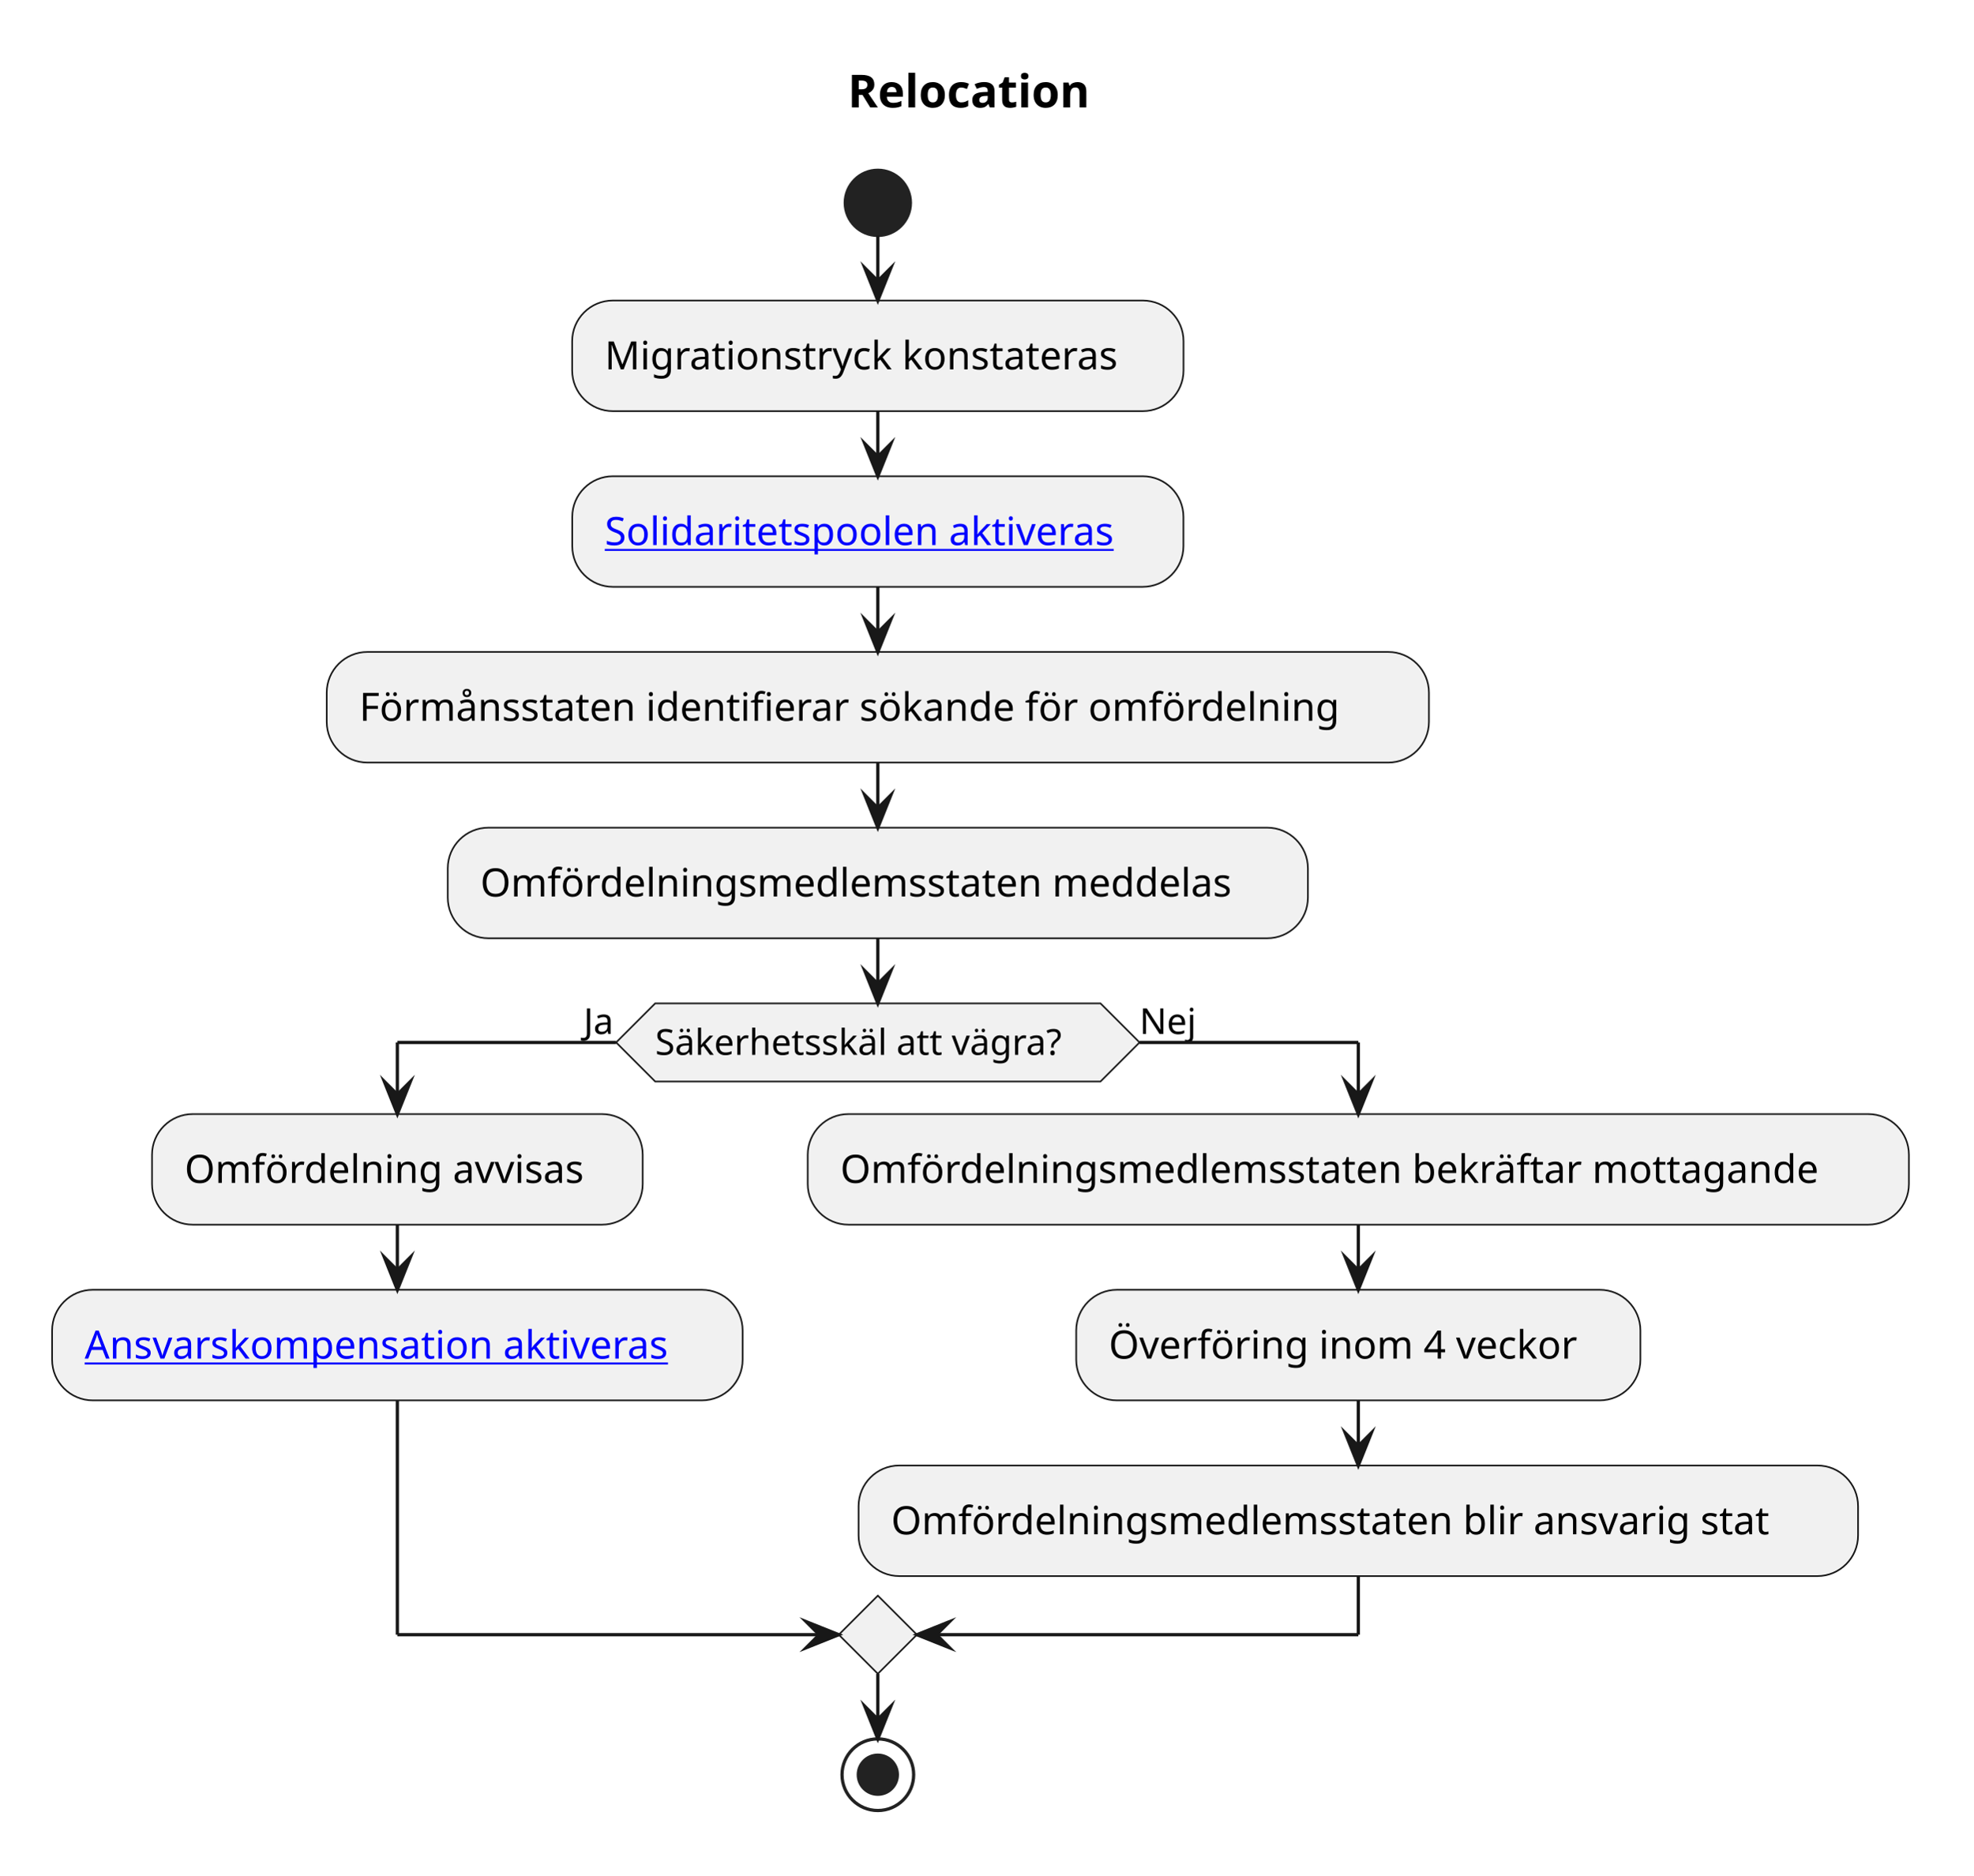
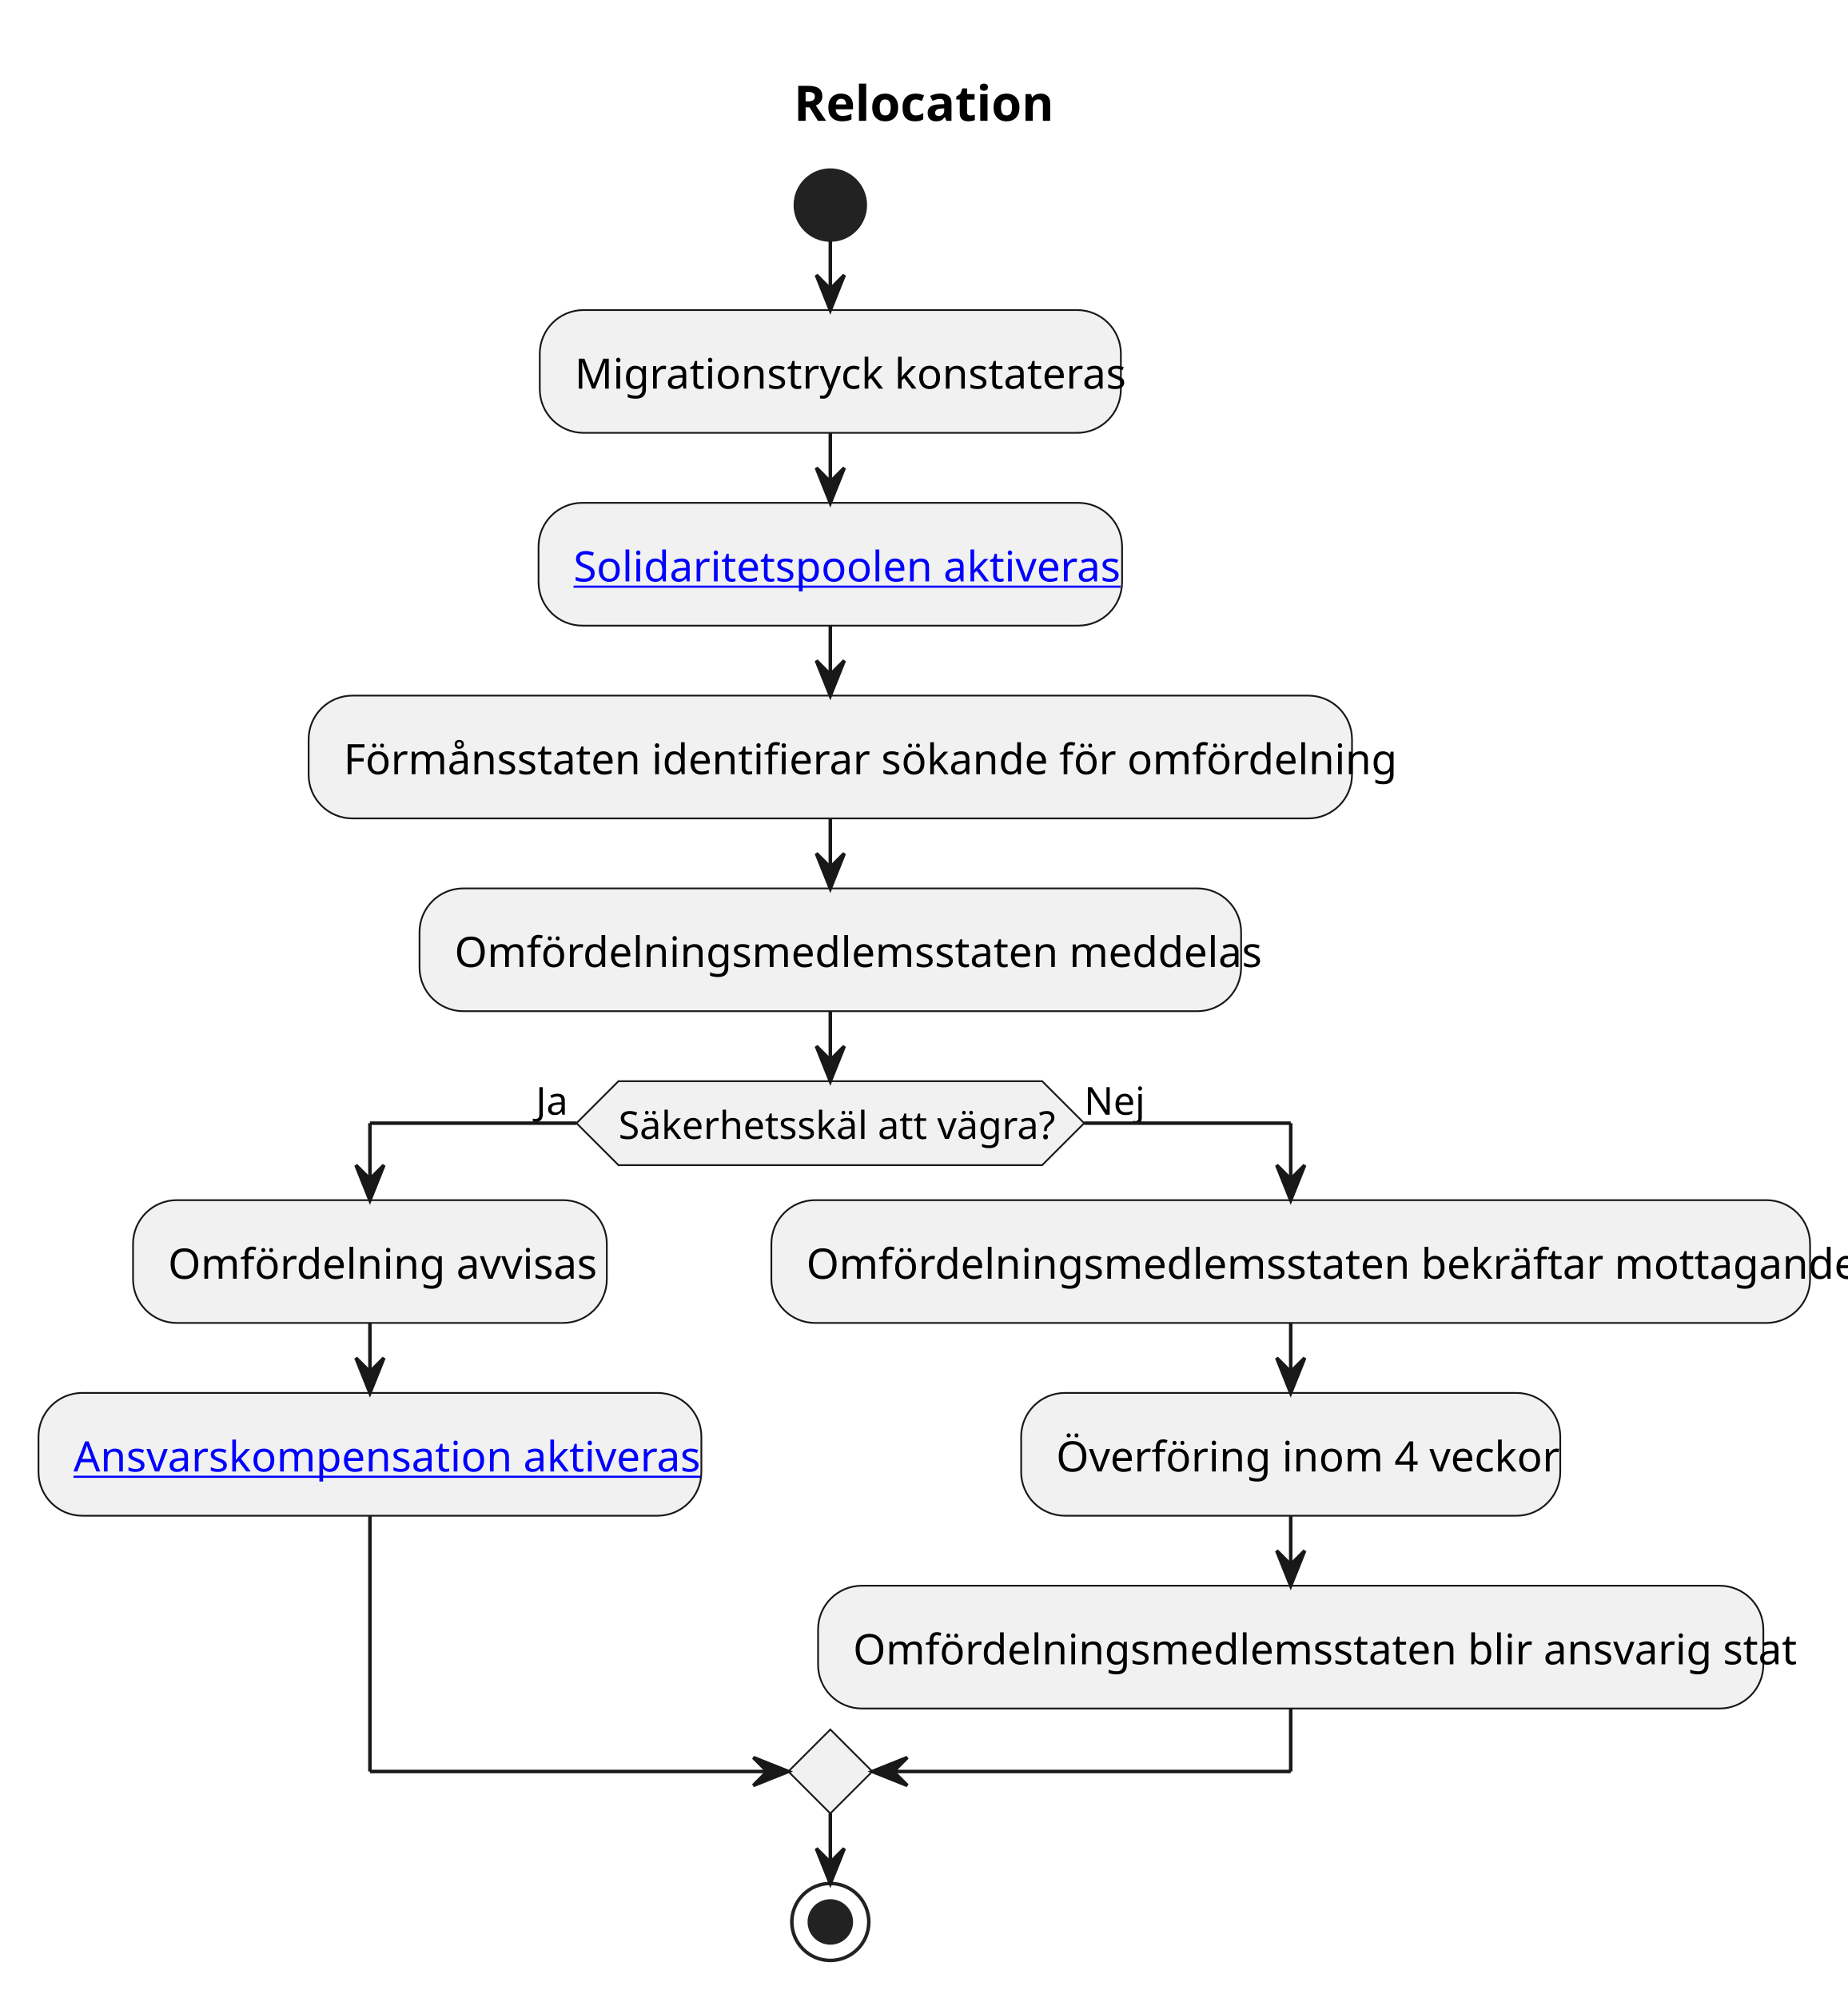
- <svg xmlns="http://www.w3.org/2000/svg" xmlns:xlink="http://www.w3.org/1999/xlink" contentStyleType="text/css" data-diagram-type="ACTIVITY" height="576px" preserveAspectRatio="none" style="width:606px;height:576px;background:#FFFFFF;" version="1.1" viewBox="0 0 606 576" width="606px" zoomAndPan="magnify">
+ <svg xmlns="http://www.w3.org/2000/svg" xmlns:xlink="http://www.w3.org/1999/xlink" contentStyleType="text/css" data-diagram-type="ACTIVITY" height="571px" preserveAspectRatio="none" style="width:528px;height:571px;background:#FFFFFF;" version="1.1" viewBox="0 0 528 571" width="528px" zoomAndPan="magnify">
  <defs />
  <g>
    <g class="title" data-source-line="12">
-       <text fill="#000000" font-family="sans-serif" font-size="14" font-weight="700" lengthAdjust="spacing" textLength="83.515" x="260.369" y="32.995">Relocation</text>
+       <text fill="#000000" font-family="sans-serif" font-size="14" font-weight="bold" lengthAdjust="spacing" textLength="71.565" x="226.828" y="34.533">Relocation</text>
    </g>
-     <ellipse cx="269.595" cy="62.297" fill="#222222" rx="10" ry="10" style="stroke:#222222;stroke-width:1;" />
-     <rect fill="#F1F1F1" height="33.969" rx="12.5" ry="12.5" style="stroke:#181818;stroke-width:0.5;" width="187.766" x="175.712" y="92.297" />
-     <text fill="#000000" font-family="sans-serif" font-size="12" lengthAdjust="spacing" textLength="167.766" x="185.712" y="113.436">Migrationstryck konstateras</text>
-     <rect fill="#F1F1F1" height="33.969" rx="12.5" ry="12.5" style="stroke:#181818;stroke-width:0.5;" width="187.713" x="175.739" y="146.266" />
+     <ellipse cx="237.261" cy="58.609" fill="#222222" rx="10" ry="10" style="stroke:#222222;stroke-width:1;" />
+     <rect fill="#F1F1F1" height="35.094" rx="12.5" ry="12.5" style="stroke:#181818;stroke-width:0.5;" width="166.051" x="154.236" y="88.609" />
+     <text fill="#000000" font-family="sans-serif" font-size="12" lengthAdjust="spacing" textLength="146.051" x="164.236" y="111.066">Migrationstryck konstateras</text>
+     <rect fill="#F1F1F1" height="35.094" rx="12.5" ry="12.5" style="stroke:#181818;stroke-width:0.5;" width="166.748" x="153.887" y="143.703" />
    <a href="../rules/rule-ammr-057-001.md" target="_top" title="../rules/rule-ammr-057-001.md" xlink:actuate="onRequest" xlink:href="../rules/rule-ammr-057-001.md" xlink:show="new" xlink:title="../rules/rule-ammr-057-001.md" xlink:type="simple">
-       <text fill="#0000FF" font-family="sans-serif" font-size="12" lengthAdjust="spacing" text-decoration="underline" textLength="167.713" x="185.739" y="167.404">Solidaritetspoolen aktiveras</text>
+       <text fill="#0000FF" font-family="sans-serif" font-size="12" lengthAdjust="spacing" text-decoration="underline" textLength="146.748" x="163.887" y="166.16">Solidaritetspoolen aktiveras</text>
    </a>
-     <rect fill="#F1F1F1" height="33.969" rx="12.5" ry="12.5" style="stroke:#181818;stroke-width:0.5;" width="338.51" x="100.34" y="200.234" />
-     <text fill="#000000" font-family="sans-serif" font-size="12" lengthAdjust="spacing" textLength="318.51" x="110.34" y="221.373">Förmånsstaten identifierar sökande för omfördelning</text>
-     <rect fill="#F1F1F1" height="33.969" rx="12.5" ry="12.5" style="stroke:#181818;stroke-width:0.5;" width="264.178" x="137.506" y="254.203" />
-     <text fill="#000000" font-family="sans-serif" font-size="12" lengthAdjust="spacing" textLength="244.178" x="147.506" y="275.342">Omfördelningsmedlemsstaten meddelas</text>
-     <polygon fill="#F1F1F1" points="201.216,308.172,337.975,308.172,349.975,320.172,337.975,332.172,201.216,332.172,189.216,320.172,201.216,308.172" style="stroke:#181818;stroke-width:0.5;stroke-linejoin:miter;stroke-miterlimit:10;" />
-     <text fill="#000000" font-family="sans-serif" font-size="11" lengthAdjust="spacing" textLength="136.759" x="201.216" y="323.98">Säkerhetsskäl att vägra?</text>
-     <text fill="#000000" font-family="sans-serif" font-size="11" lengthAdjust="spacing" textLength="9.985" x="179.231" y="317.578">Ja</text>
-     <text fill="#000000" font-family="sans-serif" font-size="11" lengthAdjust="spacing" textLength="18.052" x="349.975" y="317.578">Nej</text>
-     <rect fill="#F1F1F1" height="33.969" rx="12.5" ry="12.5" style="stroke:#181818;stroke-width:0.5;" width="150.693" x="46.685" y="342.172" />
-     <text fill="#000000" font-family="sans-serif" font-size="12" lengthAdjust="spacing" textLength="130.693" x="56.685" y="363.31">Omfördelning avvisas</text>
-     <rect fill="#F1F1F1" height="33.969" rx="12.5" ry="12.5" style="stroke:#181818;stroke-width:0.5;" width="212.065" x="16" y="396.141" />
+     <rect fill="#F1F1F1" height="35.094" rx="12.5" ry="12.5" style="stroke:#181818;stroke-width:0.5;" width="298.144" x="88.189" y="198.797" />
+     <text fill="#000000" font-family="sans-serif" font-size="12" lengthAdjust="spacing" textLength="278.144" x="98.189" y="221.254">Förmånsstaten identifierar sökande för omfördelning</text>
+     <rect fill="#F1F1F1" height="35.094" rx="12.5" ry="12.5" style="stroke:#181818;stroke-width:0.5;" width="234.769" x="119.876" y="253.891" />
+     <text fill="#000000" font-family="sans-serif" font-size="12" lengthAdjust="spacing" textLength="214.769" x="129.876" y="276.348">Omfördelningsmedlemsstaten meddelas</text>
+     <polygon fill="#F1F1F1" points="176.729,308.984,297.793,308.984,309.793,320.984,297.793,332.984,176.729,332.984,164.729,320.984,176.729,308.984" style="stroke:#181818;stroke-width:0.5;" />
+     <text fill="#000000" font-family="sans-serif" font-size="11" lengthAdjust="spacing" textLength="121.064" x="176.729" y="325.485">Säkerhetsskäl att vägra?</text>
+     <text fill="#000000" font-family="sans-serif" font-size="11" lengthAdjust="spacing" textLength="11.618" x="153.111" y="318.567">Ja</text>
+     <text fill="#000000" font-family="sans-serif" font-size="11" lengthAdjust="spacing" textLength="16.505" x="309.793" y="318.567">Nej</text>
+     <rect fill="#F1F1F1" height="35.094" rx="12.5" ry="12.5" style="stroke:#181818;stroke-width:0.5;" width="135.383" x="38.015" y="342.984" />
+     <text fill="#000000" font-family="sans-serif" font-size="12" lengthAdjust="spacing" textLength="115.383" x="48.015" y="365.441">Omfördelning avvisas</text>
+     <rect fill="#F1F1F1" height="35.094" rx="12.5" ry="12.5" style="stroke:#181818;stroke-width:0.5;" width="189.412" x="11" y="398.078" />
    <a href="../rules/rule-ammr-063-001.md" target="_top" title="../rules/rule-ammr-063-001.md" xlink:actuate="onRequest" xlink:href="../rules/rule-ammr-063-001.md" xlink:show="new" xlink:title="../rules/rule-ammr-063-001.md" xlink:type="simple">
-       <text fill="#0000FF" font-family="sans-serif" font-size="12" lengthAdjust="spacing" text-decoration="underline" textLength="192.065" x="26" y="417.279">Ansvarskompensation aktiveras</text>
+       <text fill="#0000FF" font-family="sans-serif" font-size="12" lengthAdjust="spacing" text-decoration="underline" textLength="169.412" x="21" y="420.535">Ansvarskompensation aktiveras</text>
    </a>
-     <rect fill="#F1F1F1" height="33.969" rx="12.5" ry="12.5" style="stroke:#181818;stroke-width:0.5;" width="338.188" x="248.065" y="342.172" />
-     <text fill="#000000" font-family="sans-serif" font-size="12" lengthAdjust="spacing" textLength="318.188" x="258.065" y="363.31">Omfördelningsmedlemsstaten bekräftar mottagande</text>
-     <rect fill="#F1F1F1" height="33.969" rx="12.5" ry="12.5" style="stroke:#181818;stroke-width:0.5;" width="173.275" x="330.521" y="396.141" />
-     <text fill="#000000" font-family="sans-serif" font-size="12" lengthAdjust="spacing" textLength="153.275" x="340.521" y="417.279">Överföring inom 4 veckor</text>
-     <rect fill="#F1F1F1" height="33.969" rx="12.5" ry="12.5" style="stroke:#181818;stroke-width:0.5;" width="306.963" x="263.677" y="450.109" />
-     <text fill="#000000" font-family="sans-serif" font-size="12" lengthAdjust="spacing" textLength="286.963" x="273.677" y="471.248">Omfördelningsmedlemsstaten blir ansvarig stat</text>
-     <polygon fill="#F1F1F1" points="269.595,490.078,281.595,502.078,269.595,514.078,257.595,502.078,269.595,490.078" style="stroke:#181818;stroke-width:0.5;stroke-linejoin:miter;stroke-miterlimit:10;" />
-     <ellipse cx="269.595" cy="545.078" fill="none" rx="11" ry="11" style="stroke:#222222;stroke-width:1;" />
-     <ellipse cx="269.595" cy="545.078" fill="#222222" rx="6" ry="6" style="stroke:#222222;stroke-width:1;" />
-     <line style="stroke:#181818;stroke-width:1;" x1="269.595" x2="269.595" y1="72.297" y2="92.297" />
-     <polygon fill="#181818" points="265.595,82.297,269.595,92.297,273.595,82.297,269.595,86.297" style="stroke:#181818;stroke-width:1;stroke-linejoin:miter;stroke-miterlimit:10;" />
-     <line style="stroke:#181818;stroke-width:1;" x1="269.595" x2="269.595" y1="126.266" y2="146.266" />
-     <polygon fill="#181818" points="265.595,136.266,269.595,146.266,273.595,136.266,269.595,140.266" style="stroke:#181818;stroke-width:1;stroke-linejoin:miter;stroke-miterlimit:10;" />
-     <line style="stroke:#181818;stroke-width:1;" x1="269.595" x2="269.595" y1="180.234" y2="200.234" />
-     <polygon fill="#181818" points="265.595,190.234,269.595,200.234,273.595,190.234,269.595,194.234" style="stroke:#181818;stroke-width:1;stroke-linejoin:miter;stroke-miterlimit:10;" />
-     <line style="stroke:#181818;stroke-width:1;" x1="269.595" x2="269.595" y1="234.203" y2="254.203" />
-     <polygon fill="#181818" points="265.595,244.203,269.595,254.203,273.595,244.203,269.595,248.203" style="stroke:#181818;stroke-width:1;stroke-linejoin:miter;stroke-miterlimit:10;" />
-     <line style="stroke:#181818;stroke-width:1;" x1="122.032" x2="122.032" y1="376.141" y2="396.141" />
-     <polygon fill="#181818" points="118.032,386.141,122.032,396.141,126.032,386.141,122.032,390.141" style="stroke:#181818;stroke-width:1;stroke-linejoin:miter;stroke-miterlimit:10;" />
-     <line style="stroke:#181818;stroke-width:1;" x1="417.158" x2="417.158" y1="376.141" y2="396.141" />
-     <polygon fill="#181818" points="413.158,386.141,417.158,396.141,421.158,386.141,417.158,390.141" style="stroke:#181818;stroke-width:1;stroke-linejoin:miter;stroke-miterlimit:10;" />
-     <line style="stroke:#181818;stroke-width:1;" x1="417.158" x2="417.158" y1="430.109" y2="450.109" />
-     <polygon fill="#181818" points="413.158,440.109,417.158,450.109,421.158,440.109,417.158,444.109" style="stroke:#181818;stroke-width:1;stroke-linejoin:miter;stroke-miterlimit:10;" />
-     <line style="stroke:#181818;stroke-width:1;" x1="189.216" x2="122.032" y1="320.172" y2="320.172" />
-     <line style="stroke:#181818;stroke-width:1;" x1="122.032" x2="122.032" y1="320.172" y2="342.172" />
-     <polygon fill="#181818" points="118.032,332.172,122.032,342.172,126.032,332.172,122.032,336.172" style="stroke:#181818;stroke-width:1;stroke-linejoin:miter;stroke-miterlimit:10;" />
-     <line style="stroke:#181818;stroke-width:1;" x1="349.975" x2="417.158" y1="320.172" y2="320.172" />
-     <line style="stroke:#181818;stroke-width:1;" x1="417.158" x2="417.158" y1="320.172" y2="342.172" />
-     <polygon fill="#181818" points="413.158,332.172,417.158,342.172,421.158,332.172,417.158,336.172" style="stroke:#181818;stroke-width:1;stroke-linejoin:miter;stroke-miterlimit:10;" />
-     <line style="stroke:#181818;stroke-width:1;" x1="122.032" x2="122.032" y1="430.109" y2="502.078" />
-     <line style="stroke:#181818;stroke-width:1;" x1="122.032" x2="257.595" y1="502.078" y2="502.078" />
-     <polygon fill="#181818" points="247.595,498.078,257.595,502.078,247.595,506.078,251.595,502.078" style="stroke:#181818;stroke-width:1;stroke-linejoin:miter;stroke-miterlimit:10;" />
-     <line style="stroke:#181818;stroke-width:1;" x1="417.158" x2="417.158" y1="484.078" y2="502.078" />
-     <line style="stroke:#181818;stroke-width:1;" x1="417.158" x2="281.595" y1="502.078" y2="502.078" />
-     <polygon fill="#181818" points="291.595,498.078,281.595,502.078,291.595,506.078,287.595,502.078" style="stroke:#181818;stroke-width:1;stroke-linejoin:miter;stroke-miterlimit:10;" />
-     <line style="stroke:#181818;stroke-width:1;" x1="269.595" x2="269.595" y1="288.172" y2="308.172" />
-     <polygon fill="#181818" points="265.595,298.172,269.595,308.172,273.595,298.172,269.595,302.172" style="stroke:#181818;stroke-width:1;stroke-linejoin:miter;stroke-miterlimit:10;" />
-     <line style="stroke:#181818;stroke-width:1;" x1="269.595" x2="269.595" y1="514.078" y2="534.078" />
-     <polygon fill="#181818" points="265.595,524.078,269.595,534.078,273.595,524.078,269.595,528.078" style="stroke:#181818;stroke-width:1;stroke-linejoin:miter;stroke-miterlimit:10;" />
+     <rect fill="#F1F1F1" height="35.094" rx="12.5" ry="12.5" style="stroke:#181818;stroke-width:0.5;" width="296.809" x="220.412" y="342.984" />
+     <text fill="#000000" font-family="sans-serif" font-size="12" lengthAdjust="spacing" textLength="276.809" x="230.412" y="365.441">Omfördelningsmedlemsstaten bekräftar mottagande</text>
+     <rect fill="#F1F1F1" height="35.094" rx="12.5" ry="12.5" style="stroke:#181818;stroke-width:0.5;" width="154.051" x="291.791" y="398.078" />
+     <text fill="#000000" font-family="sans-serif" font-size="12" lengthAdjust="spacing" textLength="134.051" x="301.791" y="420.535">Överföring inom 4 veckor</text>
+     <rect fill="#F1F1F1" height="35.094" rx="12.5" ry="12.5" style="stroke:#181818;stroke-width:0.5;" width="270.107" x="233.763" y="453.172" />
+     <text fill="#000000" font-family="sans-serif" font-size="12" lengthAdjust="spacing" textLength="250.107" x="243.763" y="475.629">Omfördelningsmedlemsstaten blir ansvarig stat</text>
+     <polygon fill="#F1F1F1" points="237.261,494.266,249.261,506.266,237.261,518.266,225.261,506.266,237.261,494.266" style="stroke:#181818;stroke-width:0.5;" />
+     <ellipse cx="237.261" cy="549.266" fill="none" rx="11" ry="11" style="stroke:#222222;stroke-width:1;" />
+     <ellipse cx="237.261" cy="549.266" fill="#222222" rx="6" ry="6" style="stroke:#222222;stroke-width:1;" />
+     <line style="stroke:#181818;stroke-width:1;" x1="237.261" x2="237.261" y1="68.609" y2="88.609" />
+     <polygon fill="#181818" points="233.261,78.609,237.261,88.609,241.261,78.609,237.261,82.609" style="stroke:#181818;stroke-width:1;" />
+     <line style="stroke:#181818;stroke-width:1;" x1="237.261" x2="237.261" y1="123.703" y2="143.703" />
+     <polygon fill="#181818" points="233.261,133.703,237.261,143.703,241.261,133.703,237.261,137.703" style="stroke:#181818;stroke-width:1;" />
+     <line style="stroke:#181818;stroke-width:1;" x1="237.261" x2="237.261" y1="178.797" y2="198.797" />
+     <polygon fill="#181818" points="233.261,188.797,237.261,198.797,241.261,188.797,237.261,192.797" style="stroke:#181818;stroke-width:1;" />
+     <line style="stroke:#181818;stroke-width:1;" x1="237.261" x2="237.261" y1="233.891" y2="253.891" />
+     <polygon fill="#181818" points="233.261,243.891,237.261,253.891,241.261,243.891,237.261,247.891" style="stroke:#181818;stroke-width:1;" />
+     <line style="stroke:#181818;stroke-width:1;" x1="105.706" x2="105.706" y1="378.078" y2="398.078" />
+     <polygon fill="#181818" points="101.706,388.078,105.706,398.078,109.706,388.078,105.706,392.078" style="stroke:#181818;stroke-width:1;" />
+     <line style="stroke:#181818;stroke-width:1;" x1="368.816" x2="368.816" y1="378.078" y2="398.078" />
+     <polygon fill="#181818" points="364.816,388.078,368.816,398.078,372.816,388.078,368.816,392.078" style="stroke:#181818;stroke-width:1;" />
+     <line style="stroke:#181818;stroke-width:1;" x1="368.816" x2="368.816" y1="433.172" y2="453.172" />
+     <polygon fill="#181818" points="364.816,443.172,368.816,453.172,372.816,443.172,368.816,447.172" style="stroke:#181818;stroke-width:1;" />
+     <line style="stroke:#181818;stroke-width:1;" x1="164.729" x2="105.706" y1="320.984" y2="320.984" />
+     <line style="stroke:#181818;stroke-width:1;" x1="105.706" x2="105.706" y1="320.984" y2="342.984" />
+     <polygon fill="#181818" points="101.706,332.984,105.706,342.984,109.706,332.984,105.706,336.984" style="stroke:#181818;stroke-width:1;" />
+     <line style="stroke:#181818;stroke-width:1;" x1="309.793" x2="368.816" y1="320.984" y2="320.984" />
+     <line style="stroke:#181818;stroke-width:1;" x1="368.816" x2="368.816" y1="320.984" y2="342.984" />
+     <polygon fill="#181818" points="364.816,332.984,368.816,342.984,372.816,332.984,368.816,336.984" style="stroke:#181818;stroke-width:1;" />
+     <line style="stroke:#181818;stroke-width:1;" x1="105.706" x2="105.706" y1="433.172" y2="506.266" />
+     <line style="stroke:#181818;stroke-width:1;" x1="105.706" x2="225.261" y1="506.266" y2="506.266" />
+     <polygon fill="#181818" points="215.261,502.266,225.261,506.266,215.261,510.266,219.261,506.266" style="stroke:#181818;stroke-width:1;" />
+     <line style="stroke:#181818;stroke-width:1;" x1="368.816" x2="368.816" y1="488.266" y2="506.266" />
+     <line style="stroke:#181818;stroke-width:1;" x1="368.816" x2="249.261" y1="506.266" y2="506.266" />
+     <polygon fill="#181818" points="259.261,502.266,249.261,506.266,259.261,510.266,255.261,506.266" style="stroke:#181818;stroke-width:1;" />
+     <line style="stroke:#181818;stroke-width:1;" x1="237.261" x2="237.261" y1="288.984" y2="308.984" />
+     <polygon fill="#181818" points="233.261,298.984,237.261,308.984,241.261,298.984,237.261,302.984" style="stroke:#181818;stroke-width:1;" />
+     <line style="stroke:#181818;stroke-width:1;" x1="237.261" x2="237.261" y1="518.266" y2="538.266" />
+     <polygon fill="#181818" points="233.261,528.266,237.261,538.266,241.261,528.266,237.261,532.266" style="stroke:#181818;stroke-width:1;" />
  </g>
</svg>
